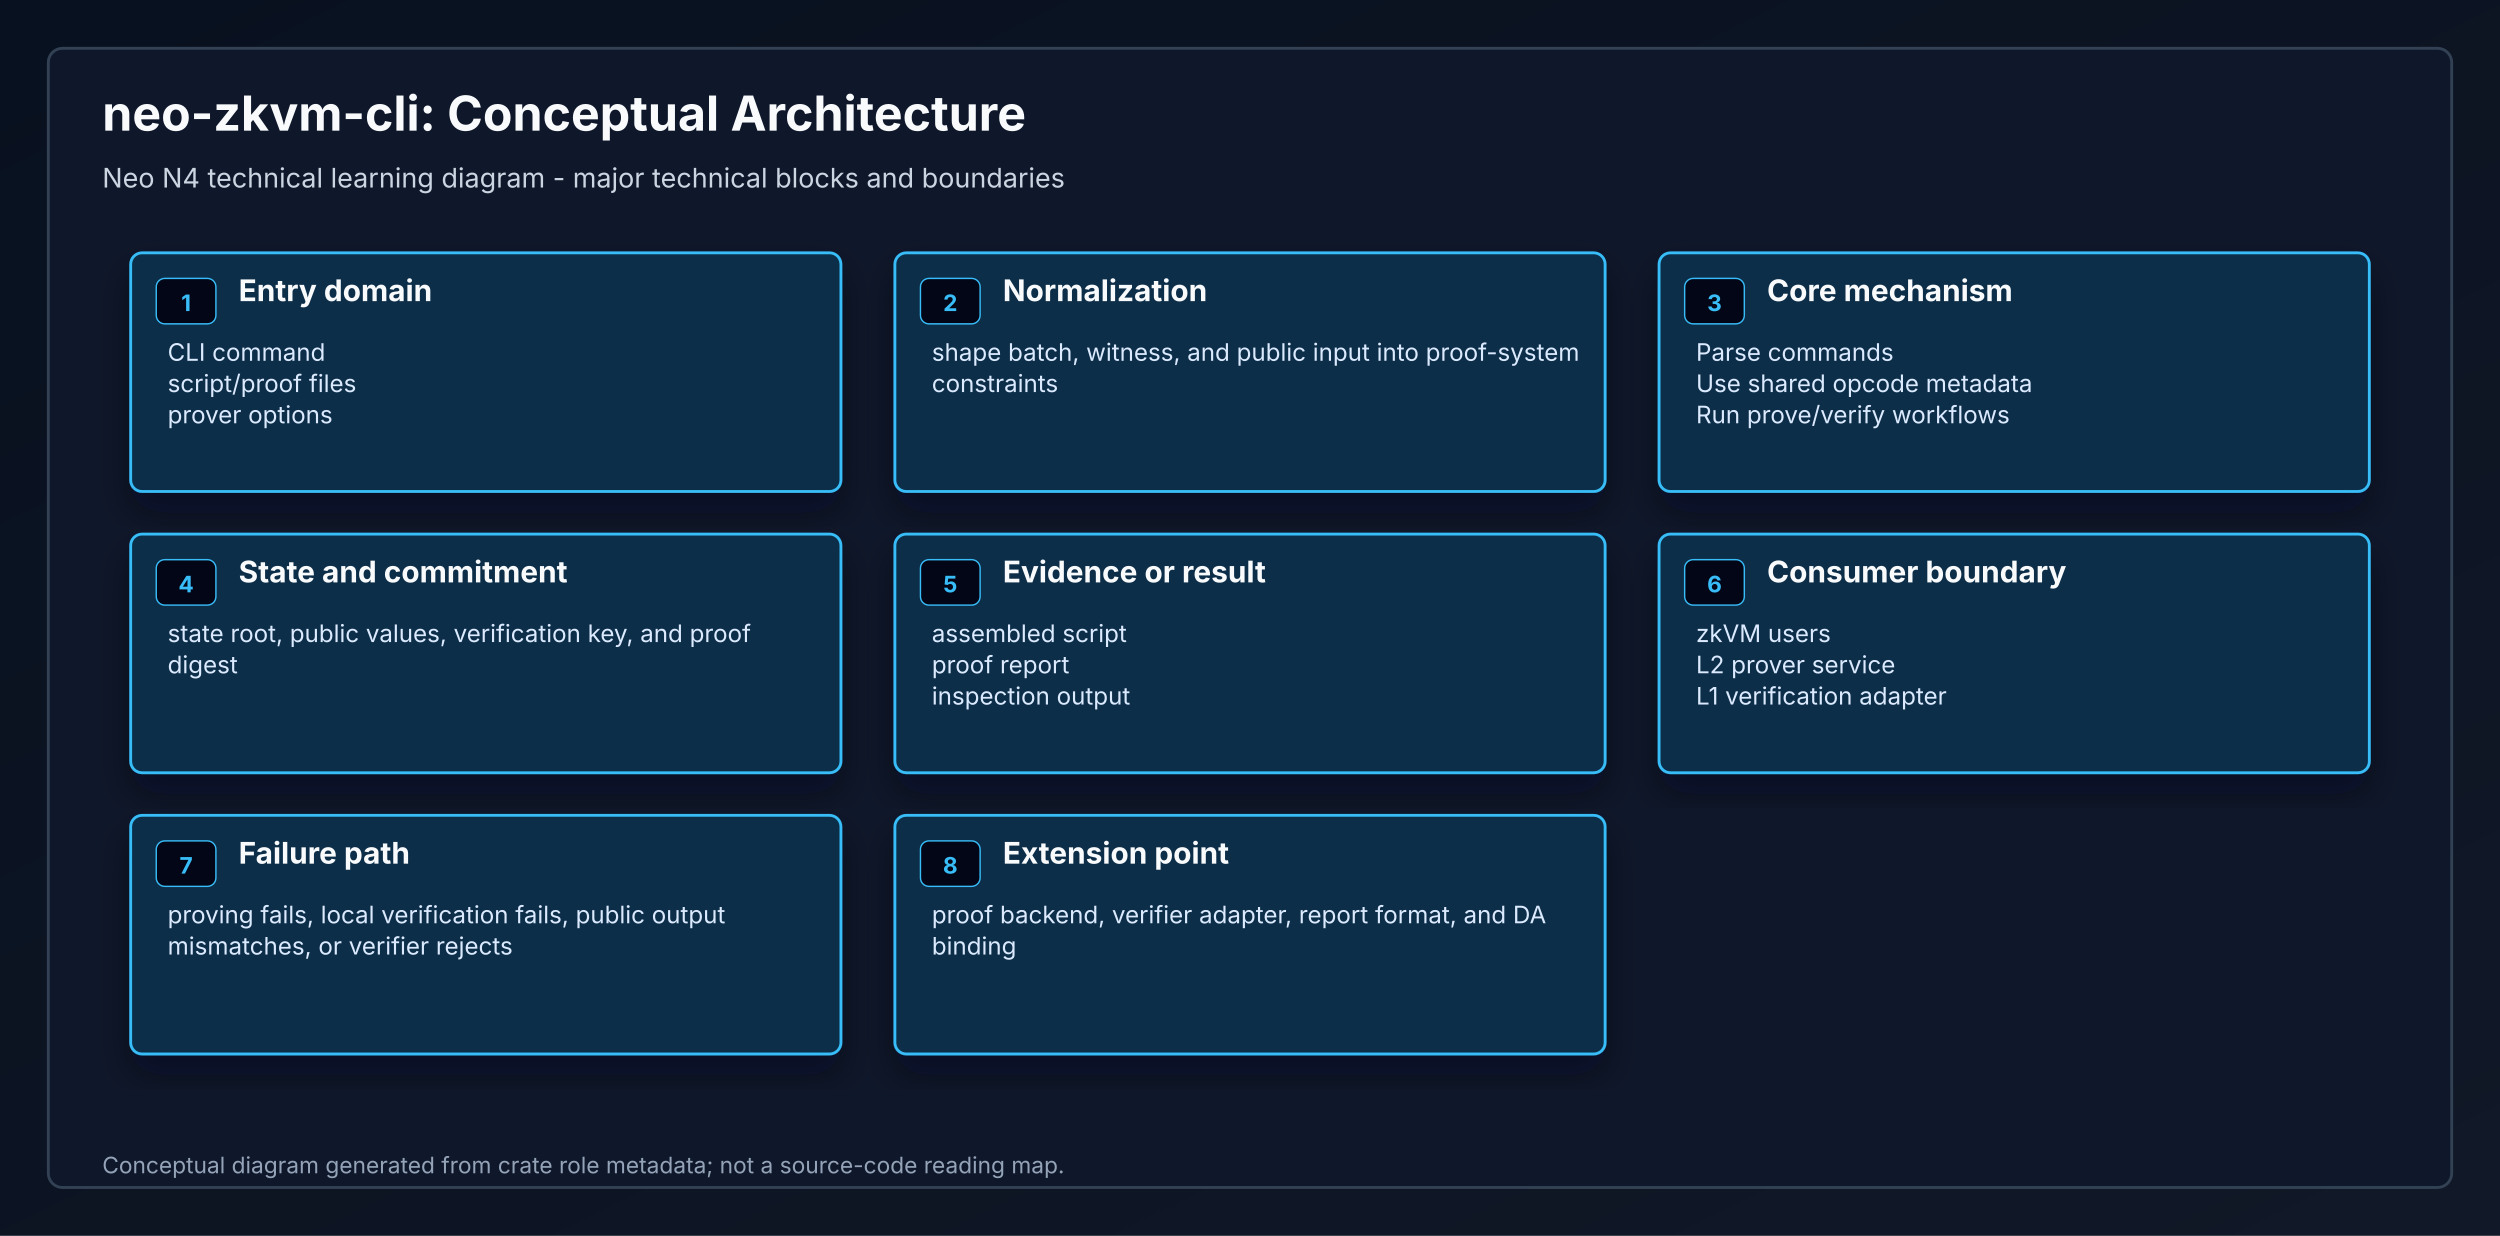
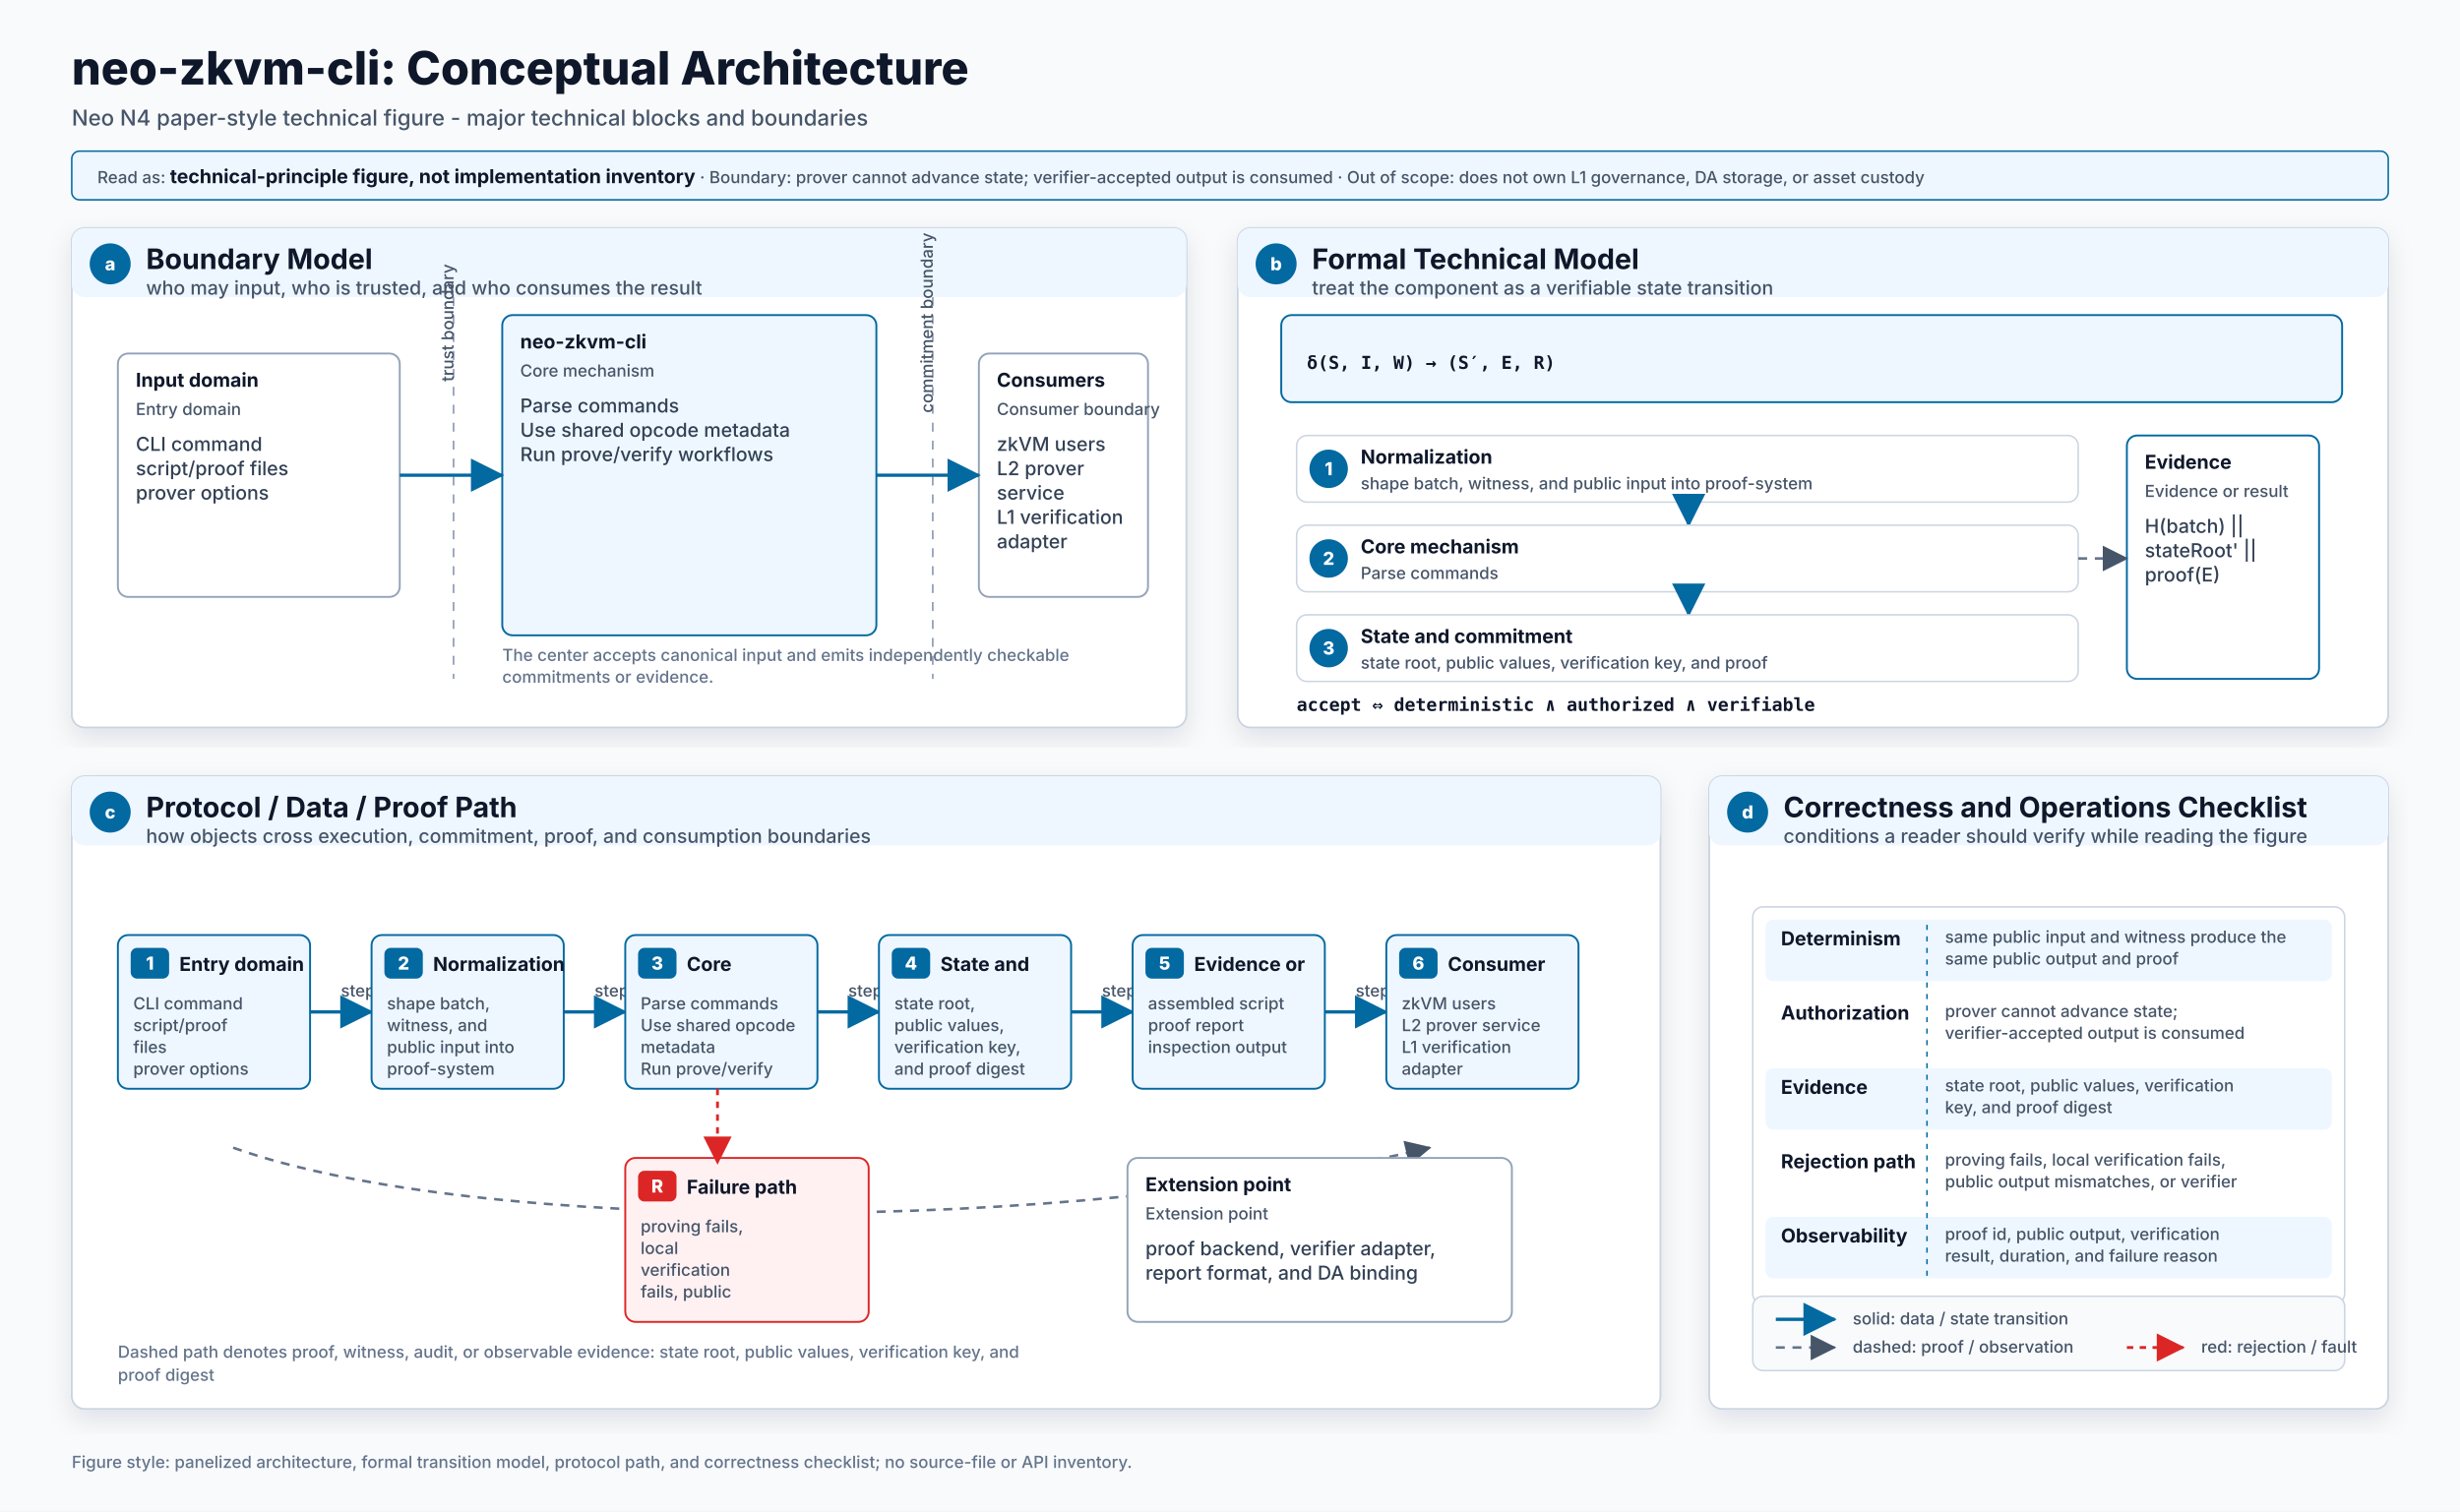
- <svg xmlns="http://www.w3.org/2000/svg" width="1760" height="870" viewBox="0 0 1760 870" role="img" aria-label="neo-zkvm-cli Conceptual Architecture">
+ <svg xmlns="http://www.w3.org/2000/svg" width="1920" height="1180" viewBox="0 0 1920 1180" role="img" aria-label="neo-zkvm-cli Conceptual Architecture">
  <defs>
-     <linearGradient id="bg" x1="0" y1="0" x2="1" y2="1">
-       <stop offset="0%" stop-color="#08111f" />
-       <stop offset="100%" stop-color="#111827" />
-     </linearGradient>
-     <filter id="shadow" x="-15%" y="-15%" width="130%" height="130%">
-       <feDropShadow dx="0" dy="14" stdDeviation="12" flood-color="#020617" flood-opacity="0.42" />
+     <marker id="arrow" viewBox="0 0 10 10" refX="9.4" refY="5" markerWidth="10" markerHeight="10" orient="auto">
+       <path d="M0,0 L10,5 L0,10 Z" fill="#475569" />
+     </marker>
+     <marker id="arrowAccent" viewBox="0 0 10 10" refX="9.4" refY="5" markerWidth="10" markerHeight="10" orient="auto">
+       <path d="M0,0 L10,5 L0,10 Z" fill="#0369a1" />
+     </marker>
+     <marker id="arrowFault" viewBox="0 0 10 10" refX="9.4" refY="5" markerWidth="10" markerHeight="10" orient="auto">
+       <path d="M0,0 L10,5 L0,10 Z" fill="#dc2626" />
+     </marker>
+     <filter id="paperShadow" x="-3%" y="-4%" width="106%" height="108%">
+       <feDropShadow dx="0" dy="8" stdDeviation="10" flood-color="#0f172a" flood-opacity="0.10" />
    </filter>
+     <style>
+ .bg{fill:#f8fafc}.panel{fill:#ffffff;stroke:#cbd5e1;stroke-width:1.5;filter:url(#paperShadow)}
+ .panelTitle{font:700 22px 'Inter','Segoe UI',Arial,sans-serif;fill:#0f172a}.panelSub{font:500 15px 'Inter','Segoe UI',Arial,sans-serif;fill:#475569}
+ .title{font:800 36px 'Inter','Segoe UI',Arial,sans-serif;fill:#0f172a}.subtitle{font:500 17px 'Inter','Segoe UI',Arial,sans-serif;fill:#475569}
+ .small{font:500 13px 'Inter','Segoe UI',Arial,sans-serif;fill:#475569}.body{font:500 15px 'Inter','Segoe UI',Arial,sans-serif;fill:#334155}
+ .bodyStrong{font:750 15px 'Inter','Segoe UI',Arial,sans-serif;fill:#0f172a}.mono{font:650 14px 'Cascadia Mono','SFMono-Regular',Consolas,monospace;fill:#0f172a}
+ .label{font:800 14px 'Inter','Segoe UI',Arial,sans-serif;fill:#ffffff}.caption{font:500 13px 'Inter','Segoe UI',Arial,sans-serif;fill:#64748b}
+ .arrow{stroke:#475569;stroke-width:2.2;fill:none;marker-end:url(#arrow)}.arrowAccent{stroke:#0369a1;stroke-width:2.6;fill:none;marker-end:url(#arrowAccent)}.arrowDash{stroke:#64748b;stroke-width:2;fill:none;stroke-dasharray:7 6;marker-end:url(#arrow)}.arrowFault{stroke:#dc2626;stroke-width:2.2;fill:none;stroke-dasharray:5 5;marker-end:url(#arrowFault)}
+ </style>
  </defs>
-   <rect width="1760" height="100%" fill="url(#bg)" />
-   <rect x="34" y="34" width="1692" height="802" rx="10" fill="#0f172a" stroke="#334155" stroke-width="2" />
-   <text x="72" y="92" fill="#f8fafc" font-family="Inter,Segoe UI,Arial,sans-serif" font-size="34" font-weight="700">neo-zkvm-cli: Conceptual Architecture</text>
-   <text x="72" y="132" fill="#cbd5e1" font-family="Inter,Segoe UI,Arial,sans-serif" font-size="19">Neo N4 technical learning diagram - major technical blocks and boundaries</text>
-   <rect x="92" y="178" width="500" height="168" rx="8" fill="#082f49" stroke="#38bdf8" stroke-width="2" filter="url(#shadow)" />
-   <rect x="110" y="196" width="42" height="32" rx="6" fill="#020617" stroke="#38bdf8" stroke-width="1" />
-   <text x="131" y="219" text-anchor="middle" fill="#38bdf8" font-family="Inter,Segoe UI,Arial,sans-serif" font-size="16" font-weight="700">1</text>
-   <text x="168" y="212" fill="#f8fafc" font-family="Inter,Segoe UI,Arial,sans-serif" font-size="21" font-weight="700">Entry domain</text>
-   <text x="118" y="254" fill="#dbeafe" font-family="Inter,Segoe UI,Arial,sans-serif" font-size="17">CLI command</text>
-   <text x="118" y="276" fill="#dbeafe" font-family="Inter,Segoe UI,Arial,sans-serif" font-size="17">script/proof files</text>
-   <text x="118" y="298" fill="#dbeafe" font-family="Inter,Segoe UI,Arial,sans-serif" font-size="17">prover options</text>
-   <rect x="630" y="178" width="500" height="168" rx="8" fill="#082f49" stroke="#38bdf8" stroke-width="2" filter="url(#shadow)" />
-   <rect x="648" y="196" width="42" height="32" rx="6" fill="#020617" stroke="#38bdf8" stroke-width="1" />
-   <text x="669" y="219" text-anchor="middle" fill="#38bdf8" font-family="Inter,Segoe UI,Arial,sans-serif" font-size="16" font-weight="700">2</text>
-   <text x="706" y="212" fill="#f8fafc" font-family="Inter,Segoe UI,Arial,sans-serif" font-size="21" font-weight="700">Normalization</text>
-   <text x="656" y="254" fill="#dbeafe" font-family="Inter,Segoe UI,Arial,sans-serif" font-size="17">shape batch, witness, and public input into proof-system</text>
-   <text x="656" y="276" fill="#dbeafe" font-family="Inter,Segoe UI,Arial,sans-serif" font-size="17">constraints</text>
-   <rect x="1168" y="178" width="500" height="168" rx="8" fill="#082f49" stroke="#38bdf8" stroke-width="2" filter="url(#shadow)" />
-   <rect x="1186" y="196" width="42" height="32" rx="6" fill="#020617" stroke="#38bdf8" stroke-width="1" />
-   <text x="1207" y="219" text-anchor="middle" fill="#38bdf8" font-family="Inter,Segoe UI,Arial,sans-serif" font-size="16" font-weight="700">3</text>
-   <text x="1244" y="212" fill="#f8fafc" font-family="Inter,Segoe UI,Arial,sans-serif" font-size="21" font-weight="700">Core mechanism</text>
-   <text x="1194" y="254" fill="#dbeafe" font-family="Inter,Segoe UI,Arial,sans-serif" font-size="17">Parse commands</text>
-   <text x="1194" y="276" fill="#dbeafe" font-family="Inter,Segoe UI,Arial,sans-serif" font-size="17">Use shared opcode metadata</text>
-   <text x="1194" y="298" fill="#dbeafe" font-family="Inter,Segoe UI,Arial,sans-serif" font-size="17">Run prove/verify workflows</text>
-   <rect x="92" y="376" width="500" height="168" rx="8" fill="#082f49" stroke="#38bdf8" stroke-width="2" filter="url(#shadow)" />
-   <rect x="110" y="394" width="42" height="32" rx="6" fill="#020617" stroke="#38bdf8" stroke-width="1" />
-   <text x="131" y="417" text-anchor="middle" fill="#38bdf8" font-family="Inter,Segoe UI,Arial,sans-serif" font-size="16" font-weight="700">4</text>
-   <text x="168" y="410" fill="#f8fafc" font-family="Inter,Segoe UI,Arial,sans-serif" font-size="21" font-weight="700">State and commitment</text>
-   <text x="118" y="452" fill="#dbeafe" font-family="Inter,Segoe UI,Arial,sans-serif" font-size="17">state root, public values, verification key, and proof</text>
-   <text x="118" y="474" fill="#dbeafe" font-family="Inter,Segoe UI,Arial,sans-serif" font-size="17">digest</text>
-   <rect x="630" y="376" width="500" height="168" rx="8" fill="#082f49" stroke="#38bdf8" stroke-width="2" filter="url(#shadow)" />
-   <rect x="648" y="394" width="42" height="32" rx="6" fill="#020617" stroke="#38bdf8" stroke-width="1" />
-   <text x="669" y="417" text-anchor="middle" fill="#38bdf8" font-family="Inter,Segoe UI,Arial,sans-serif" font-size="16" font-weight="700">5</text>
-   <text x="706" y="410" fill="#f8fafc" font-family="Inter,Segoe UI,Arial,sans-serif" font-size="21" font-weight="700">Evidence or result</text>
-   <text x="656" y="452" fill="#dbeafe" font-family="Inter,Segoe UI,Arial,sans-serif" font-size="17">assembled script</text>
-   <text x="656" y="474" fill="#dbeafe" font-family="Inter,Segoe UI,Arial,sans-serif" font-size="17">proof report</text>
-   <text x="656" y="496" fill="#dbeafe" font-family="Inter,Segoe UI,Arial,sans-serif" font-size="17">inspection output</text>
-   <rect x="1168" y="376" width="500" height="168" rx="8" fill="#082f49" stroke="#38bdf8" stroke-width="2" filter="url(#shadow)" />
-   <rect x="1186" y="394" width="42" height="32" rx="6" fill="#020617" stroke="#38bdf8" stroke-width="1" />
-   <text x="1207" y="417" text-anchor="middle" fill="#38bdf8" font-family="Inter,Segoe UI,Arial,sans-serif" font-size="16" font-weight="700">6</text>
-   <text x="1244" y="410" fill="#f8fafc" font-family="Inter,Segoe UI,Arial,sans-serif" font-size="21" font-weight="700">Consumer boundary</text>
-   <text x="1194" y="452" fill="#dbeafe" font-family="Inter,Segoe UI,Arial,sans-serif" font-size="17">zkVM users</text>
-   <text x="1194" y="474" fill="#dbeafe" font-family="Inter,Segoe UI,Arial,sans-serif" font-size="17">L2 prover service</text>
-   <text x="1194" y="496" fill="#dbeafe" font-family="Inter,Segoe UI,Arial,sans-serif" font-size="17">L1 verification adapter</text>
-   <rect x="92" y="574" width="500" height="168" rx="8" fill="#082f49" stroke="#38bdf8" stroke-width="2" filter="url(#shadow)" />
-   <rect x="110" y="592" width="42" height="32" rx="6" fill="#020617" stroke="#38bdf8" stroke-width="1" />
-   <text x="131" y="615" text-anchor="middle" fill="#38bdf8" font-family="Inter,Segoe UI,Arial,sans-serif" font-size="16" font-weight="700">7</text>
-   <text x="168" y="608" fill="#f8fafc" font-family="Inter,Segoe UI,Arial,sans-serif" font-size="21" font-weight="700">Failure path</text>
-   <text x="118" y="650" fill="#dbeafe" font-family="Inter,Segoe UI,Arial,sans-serif" font-size="17">proving fails, local verification fails, public output</text>
-   <text x="118" y="672" fill="#dbeafe" font-family="Inter,Segoe UI,Arial,sans-serif" font-size="17">mismatches, or verifier rejects</text>
-   <rect x="630" y="574" width="500" height="168" rx="8" fill="#082f49" stroke="#38bdf8" stroke-width="2" filter="url(#shadow)" />
-   <rect x="648" y="592" width="42" height="32" rx="6" fill="#020617" stroke="#38bdf8" stroke-width="1" />
-   <text x="669" y="615" text-anchor="middle" fill="#38bdf8" font-family="Inter,Segoe UI,Arial,sans-serif" font-size="16" font-weight="700">8</text>
-   <text x="706" y="608" fill="#f8fafc" font-family="Inter,Segoe UI,Arial,sans-serif" font-size="21" font-weight="700">Extension point</text>
-   <text x="656" y="650" fill="#dbeafe" font-family="Inter,Segoe UI,Arial,sans-serif" font-size="17">proof backend, verifier adapter, report format, and DA</text>
-   <text x="656" y="672" fill="#dbeafe" font-family="Inter,Segoe UI,Arial,sans-serif" font-size="17">binding</text>
-   <text x="72" y="826" fill="#94a3b8" font-family="Inter,Segoe UI,Arial,sans-serif" font-size="16">Conceptual diagram generated from crate role metadata; not a source-code reading map.</text>
+   <rect class="bg" width="1920" height="1180" />
+   <text x="56" y="66" class="title">neo-zkvm-cli: Conceptual Architecture</text>
+   <text x="56" y="98" class="subtitle">Neo N4 paper-style technical figure - major technical blocks and boundaries</text>
+   <rect x="56" y="118" width="1808" height="38" rx="6" fill="#eef7ff" stroke="#0369a1" stroke-width="1.2" />
+   <text x="76" y="143" class="small">Read as: <tspan class="bodyStrong">technical-principle figure, not implementation inventory</tspan> · Boundary: prover cannot advance state; verifier-accepted output is consumed · Out of scope: does not own L1 governance, DA storage, or asset custody</text>
+   <rect x="56" y="178" width="870" height="390" rx="10" class="panel" />
+   <rect x="56" y="178" width="870" height="54" rx="10" fill="#eef7ff" stroke="#cbd5e1" stroke-width="0" />
+   <circle cx="86" cy="206" r="16" fill="#0369a1" />
+   <text x="86" y="211" text-anchor="middle" class="label">a</text>
+   <text x="114" y="210" class="panelTitle">Boundary Model</text>
+   <text x="114" y="230" class="panelSub">who may input, who is trusted, and who consumes the result</text>
+   <rect x="966" y="178" width="898" height="390" rx="10" class="panel" />
+   <rect x="966" y="178" width="898" height="54" rx="10" fill="#eef7ff" stroke="#cbd5e1" stroke-width="0" />
+   <circle cx="996" cy="206" r="16" fill="#0369a1" />
+   <text x="996" y="211" text-anchor="middle" class="label">b</text>
+   <text x="1024" y="210" class="panelTitle">Formal Technical Model</text>
+   <text x="1024" y="230" class="panelSub">treat the component as a verifiable state transition</text>
+   <rect x="56" y="606" width="1240" height="494" rx="10" class="panel" />
+   <rect x="56" y="606" width="1240" height="54" rx="10" fill="#eef7ff" stroke="#cbd5e1" stroke-width="0" />
+   <circle cx="86" cy="634" r="16" fill="#0369a1" />
+   <text x="86" y="639" text-anchor="middle" class="label">c</text>
+   <text x="114" y="638" class="panelTitle">Protocol / Data / Proof Path</text>
+   <text x="114" y="658" class="panelSub">how objects cross execution, commitment, proof, and consumption boundaries</text>
+   <rect x="1334" y="606" width="530" height="494" rx="10" class="panel" />
+   <rect x="1334" y="606" width="530" height="54" rx="10" fill="#eef7ff" stroke="#cbd5e1" stroke-width="0" />
+   <circle cx="1364" cy="634" r="16" fill="#0369a1" />
+   <text x="1364" y="639" text-anchor="middle" class="label">d</text>
+   <text x="1392" y="638" class="panelTitle">Correctness and Operations Checklist</text>
+   <text x="1392" y="658" class="panelSub">conditions a reader should verify while reading the figure</text>
+   <rect x="92" y="276" width="220" height="190" rx="8" fill="#ffffff" stroke="#94a3b8" stroke-width="1.5" />
+   <text x="106" y="302" class="bodyStrong">Input domain</text>
+   <text x="106" y="324" class="small">Entry domain</text>
+   <text x="106" y="352" class="body">CLI command</text>
+   <text x="106" y="371" class="body">script/proof files</text>
+   <text x="106" y="390" class="body">prover options</text>
+   <line x1="354" y1="232" x2="354" y2="530" stroke="#94a3b8" stroke-width="1.4" stroke-dasharray="7 7" />
+   <text x="354" y="252" class="small" text-anchor="middle" transform="rotate(-90 354 252)">trust boundary</text>
+   <rect x="392" y="246" width="292" height="250" rx="8" fill="#eef7ff" stroke="#0369a1" stroke-width="1.5" />
+   <text x="406" y="272" class="bodyStrong">neo-zkvm-cli</text>
+   <text x="406" y="294" class="small">Core mechanism</text>
+   <text x="406" y="322" class="body">Parse commands</text>
+   <text x="406" y="341" class="body">Use shared opcode metadata</text>
+   <text x="406" y="360" class="body">Run prove/verify workflows</text>
+   <line x1="728" y1="232" x2="728" y2="530" stroke="#94a3b8" stroke-width="1.4" stroke-dasharray="7 7" />
+   <text x="728" y="252" class="small" text-anchor="middle" transform="rotate(-90 728 252)">commitment boundary</text>
+   <rect x="764" y="276" width="132" height="190" rx="8" fill="#ffffff" stroke="#94a3b8" stroke-width="1.5" />
+   <text x="778" y="302" class="bodyStrong">Consumers</text>
+   <text x="778" y="324" class="small">Consumer boundary</text>
+   <text x="778" y="352" class="body">zkVM users</text>
+   <text x="778" y="371" class="body">L2 prover</text>
+   <text x="778" y="390" class="body">service</text>
+   <text x="778" y="409" class="body">L1 verification</text>
+   <text x="778" y="428" class="body">adapter</text>
+   <path class="arrowAccent" d="M312 371 C338 371 358 371 392 371" />
+   <path class="arrowAccent" d="M684 371 C706 371 730 371 764 371" />
+   <text x="392" y="516" class="caption">The center accepts canonical input and emits independently checkable</text>
+   <text x="392" y="533" class="caption">commitments or evidence.</text>
+   <rect x="1000" y="246" width="828" height="68" rx="8" fill="#eef7ff" stroke="#0369a1" stroke-width="1.5" />
+   <text x="1020" y="288" class="mono">δ(S, I, W) → (S′, E, R)</text>
+   <rect x="1012" y="340" width="610" height="52" rx="8" fill="#ffffff" stroke="#cbd5e1" stroke-width="1.2" />
+   <circle cx="1037" cy="366" r="15" fill="#0369a1" />
+   <text x="1037" y="371" text-anchor="middle" class="label">1</text>
+   <text x="1062" y="362" class="bodyStrong">Normalization</text>
+   <text x="1062" y="382" class="small">shape batch, witness, and public input into proof-system</text>
+   <path class="arrowAccent" d="M1318 392 L1318 410" />
+   <rect x="1012" y="410" width="610" height="52" rx="8" fill="#ffffff" stroke="#cbd5e1" stroke-width="1.2" />
+   <circle cx="1037" cy="436" r="15" fill="#0369a1" />
+   <text x="1037" y="441" text-anchor="middle" class="label">2</text>
+   <text x="1062" y="432" class="bodyStrong">Core mechanism</text>
+   <text x="1062" y="452" class="small">Parse commands</text>
+   <path class="arrowAccent" d="M1318 462 L1318 480" />
+   <rect x="1012" y="480" width="610" height="52" rx="8" fill="#ffffff" stroke="#cbd5e1" stroke-width="1.2" />
+   <circle cx="1037" cy="506" r="15" fill="#0369a1" />
+   <text x="1037" y="511" text-anchor="middle" class="label">3</text>
+   <text x="1062" y="502" class="bodyStrong">State and commitment</text>
+   <text x="1062" y="522" class="small">state root, public values, verification key, and proof</text>
+   <rect x="1660" y="340" width="150" height="190" rx="8" fill="#ffffff" stroke="#0369a1" stroke-width="1.5" />
+   <text x="1674" y="366" class="bodyStrong">Evidence</text>
+   <text x="1674" y="388" class="small">Evidence or result</text>
+   <text x="1674" y="416" class="body">H(batch) ||</text>
+   <text x="1674" y="435" class="body">stateRoot' ||</text>
+   <text x="1674" y="454" class="body">proof(E)</text>
+   <path class="arrowDash" d="M1622 436 C1642 436 1648 436 1660 436" />
+   <text x="1012" y="555" class="mono">accept ⇔ deterministic ∧ authorized ∧ verifiable</text>
+   <rect x="92" y="730" width="150" height="120" rx="8" fill="#eef7ff" stroke="#0369a1" stroke-width="1.5" />
+   <rect x="102" y="740" width="30" height="24" rx="5" fill="#0369a1" />
+   <text x="117" y="757" text-anchor="middle" class="label">1</text>
+   <text x="140" y="758" class="bodyStrong">Entry domain</text>
+   <text x="104" y="788" class="small">CLI command</text>
+   <text x="104" y="805" class="small">script/proof</text>
+   <text x="104" y="822" class="small">files</text>
+   <text x="104" y="839" class="small">prover options</text>
+   <path class="arrowAccent" d="M242 790 L290 790" />
+   <text x="266" y="778" class="small">step 1</text>
+   <rect x="290" y="730" width="150" height="120" rx="8" fill="#eef7ff" stroke="#0369a1" stroke-width="1.5" />
+   <rect x="300" y="740" width="30" height="24" rx="5" fill="#0369a1" />
+   <text x="315" y="757" text-anchor="middle" class="label">2</text>
+   <text x="338" y="758" class="bodyStrong">Normalization</text>
+   <text x="302" y="788" class="small">shape batch,</text>
+   <text x="302" y="805" class="small">witness, and</text>
+   <text x="302" y="822" class="small">public input into</text>
+   <text x="302" y="839" class="small">proof-system</text>
+   <path class="arrowAccent" d="M440 790 L488 790" />
+   <text x="464" y="778" class="small">step 2</text>
+   <rect x="488" y="730" width="150" height="120" rx="8" fill="#eef7ff" stroke="#0369a1" stroke-width="1.5" />
+   <rect x="498" y="740" width="30" height="24" rx="5" fill="#0369a1" />
+   <text x="513" y="757" text-anchor="middle" class="label">3</text>
+   <text x="536" y="758" class="bodyStrong">Core</text>
+   <text x="500" y="788" class="small">Parse commands</text>
+   <text x="500" y="805" class="small">Use shared opcode</text>
+   <text x="500" y="822" class="small">metadata</text>
+   <text x="500" y="839" class="small">Run prove/verify</text>
+   <path class="arrowAccent" d="M638 790 L686 790" />
+   <text x="662" y="778" class="small">step 3</text>
+   <rect x="686" y="730" width="150" height="120" rx="8" fill="#eef7ff" stroke="#0369a1" stroke-width="1.5" />
+   <rect x="696" y="740" width="30" height="24" rx="5" fill="#0369a1" />
+   <text x="711" y="757" text-anchor="middle" class="label">4</text>
+   <text x="734" y="758" class="bodyStrong">State and</text>
+   <text x="698" y="788" class="small">state root,</text>
+   <text x="698" y="805" class="small">public values,</text>
+   <text x="698" y="822" class="small">verification key,</text>
+   <text x="698" y="839" class="small">and proof digest</text>
+   <path class="arrowAccent" d="M836 790 L884 790" />
+   <text x="860" y="778" class="small">step 4</text>
+   <rect x="884" y="730" width="150" height="120" rx="8" fill="#eef7ff" stroke="#0369a1" stroke-width="1.5" />
+   <rect x="894" y="740" width="30" height="24" rx="5" fill="#0369a1" />
+   <text x="909" y="757" text-anchor="middle" class="label">5</text>
+   <text x="932" y="758" class="bodyStrong">Evidence or</text>
+   <text x="896" y="788" class="small">assembled script</text>
+   <text x="896" y="805" class="small">proof report</text>
+   <text x="896" y="822" class="small">inspection output</text>
+   <path class="arrowAccent" d="M1034 790 L1082 790" />
+   <text x="1058" y="778" class="small">step 5</text>
+   <rect x="1082" y="730" width="150" height="120" rx="8" fill="#eef7ff" stroke="#0369a1" stroke-width="1.5" />
+   <rect x="1092" y="740" width="30" height="24" rx="5" fill="#0369a1" />
+   <text x="1107" y="757" text-anchor="middle" class="label">6</text>
+   <text x="1130" y="758" class="bodyStrong">Consumer</text>
+   <text x="1094" y="788" class="small">zkVM users</text>
+   <text x="1094" y="805" class="small">L2 prover service</text>
+   <text x="1094" y="822" class="small">L1 verification</text>
+   <text x="1094" y="839" class="small">adapter</text>
+   <path class="arrowDash" d="M182 896 C372 964 832 964 1116 896" />
+   <rect x="488" y="904" width="190" height="128" rx="8" fill="#fff1f2" stroke="#dc2626" stroke-width="1.5" />
+   <rect x="498" y="914" width="30" height="24" rx="5" fill="#dc2626" />
+   <text x="513" y="931" text-anchor="middle" class="label">R</text>
+   <text x="536" y="932" class="bodyStrong">Failure path</text>
+   <text x="500" y="962" class="small">proving fails,</text>
+   <text x="500" y="979" class="small">local</text>
+   <text x="500" y="996" class="small">verification</text>
+   <text x="500" y="1013" class="small">fails, public</text>
+   <path class="arrowFault" d="M560 850 L560 908" />
+   <rect x="880" y="904" width="300" height="128" rx="8" fill="#ffffff" stroke="#94a3b8" stroke-width="1.5" />
+   <text x="894" y="930" class="bodyStrong">Extension point</text>
+   <text x="894" y="952" class="small">Extension point</text>
+   <text x="894" y="980" class="body">proof backend, verifier adapter,</text>
+   <text x="894" y="999" class="body">report format, and DA binding</text>
+   <text x="92" y="1060" class="caption">Dashed path denotes proof, witness, audit, or observable evidence: state root, public values, verification key, and</text>
+   <text x="92" y="1078" class="caption">proof digest</text>
+   <rect x="1368" y="708" width="462" height="310" rx="8" fill="#ffffff" stroke="#cbd5e1" stroke-width="1.2" />
+   <rect x="1378" y="718" width="442" height="48" rx="6" fill="#eef7ff" />
+   <text x="1390" y="738" class="bodyStrong">Determinism</text>
+   <text x="1518" y="736" class="small">same public input and witness produce the</text>
+   <text x="1518" y="753" class="small">same public output and proof</text>
+   <rect x="1378" y="776" width="442" height="48" rx="6" fill="#ffffff" />
+   <text x="1390" y="796" class="bodyStrong">Authorization</text>
+   <text x="1518" y="794" class="small">prover cannot advance state;</text>
+   <text x="1518" y="811" class="small">verifier-accepted output is consumed</text>
+   <rect x="1378" y="834" width="442" height="48" rx="6" fill="#eef7ff" />
+   <text x="1390" y="854" class="bodyStrong">Evidence</text>
+   <text x="1518" y="852" class="small">state root, public values, verification</text>
+   <text x="1518" y="869" class="small">key, and proof digest</text>
+   <rect x="1378" y="892" width="442" height="48" rx="6" fill="#ffffff" />
+   <text x="1390" y="912" class="bodyStrong">Rejection path</text>
+   <text x="1518" y="910" class="small">proving fails, local verification fails,</text>
+   <text x="1518" y="927" class="small">public output mismatches, or verifier</text>
+   <rect x="1378" y="950" width="442" height="48" rx="6" fill="#eef7ff" />
+   <text x="1390" y="970" class="bodyStrong">Observability</text>
+   <text x="1518" y="968" class="small">proof id, public output, verification</text>
+   <text x="1518" y="985" class="small">result, duration, and failure reason</text>
+   <line x1="1504" y1="722" x2="1504" y2="998" stroke="#0369a1" stroke-width="1.2" stroke-dasharray="4 5" />
+   <rect x="1368" y="1012" width="462" height="58" rx="8" fill="#f8fafc" stroke="#cbd5e1" stroke-width="1.2" />
+   <line x1="1386" y1="1030" x2="1432" y2="1030" stroke="#0369a1" stroke-width="2.6" marker-end="url(#arrowAccent)" />
+   <text x="1446" y="1034" class="small">solid: data / state transition</text>
+   <line x1="1386" y1="1052" x2="1432" y2="1052" stroke="#64748b" stroke-width="2" stroke-dasharray="7 6" marker-end="url(#arrow)" />
+   <text x="1446" y="1056" class="small">dashed: proof / observation</text>
+   <line x1="1660" y1="1052" x2="1704" y2="1052" stroke="#dc2626" stroke-width="2.2" stroke-dasharray="5 5" marker-end="url(#arrowFault)" />
+   <text x="1718" y="1056" class="small">red: rejection / fault</text>
+   <text x="56" y="1146" class="caption">Figure style: panelized architecture, formal transition model, protocol path, and correctness checklist; no source-file or API inventory.</text>
</svg>
